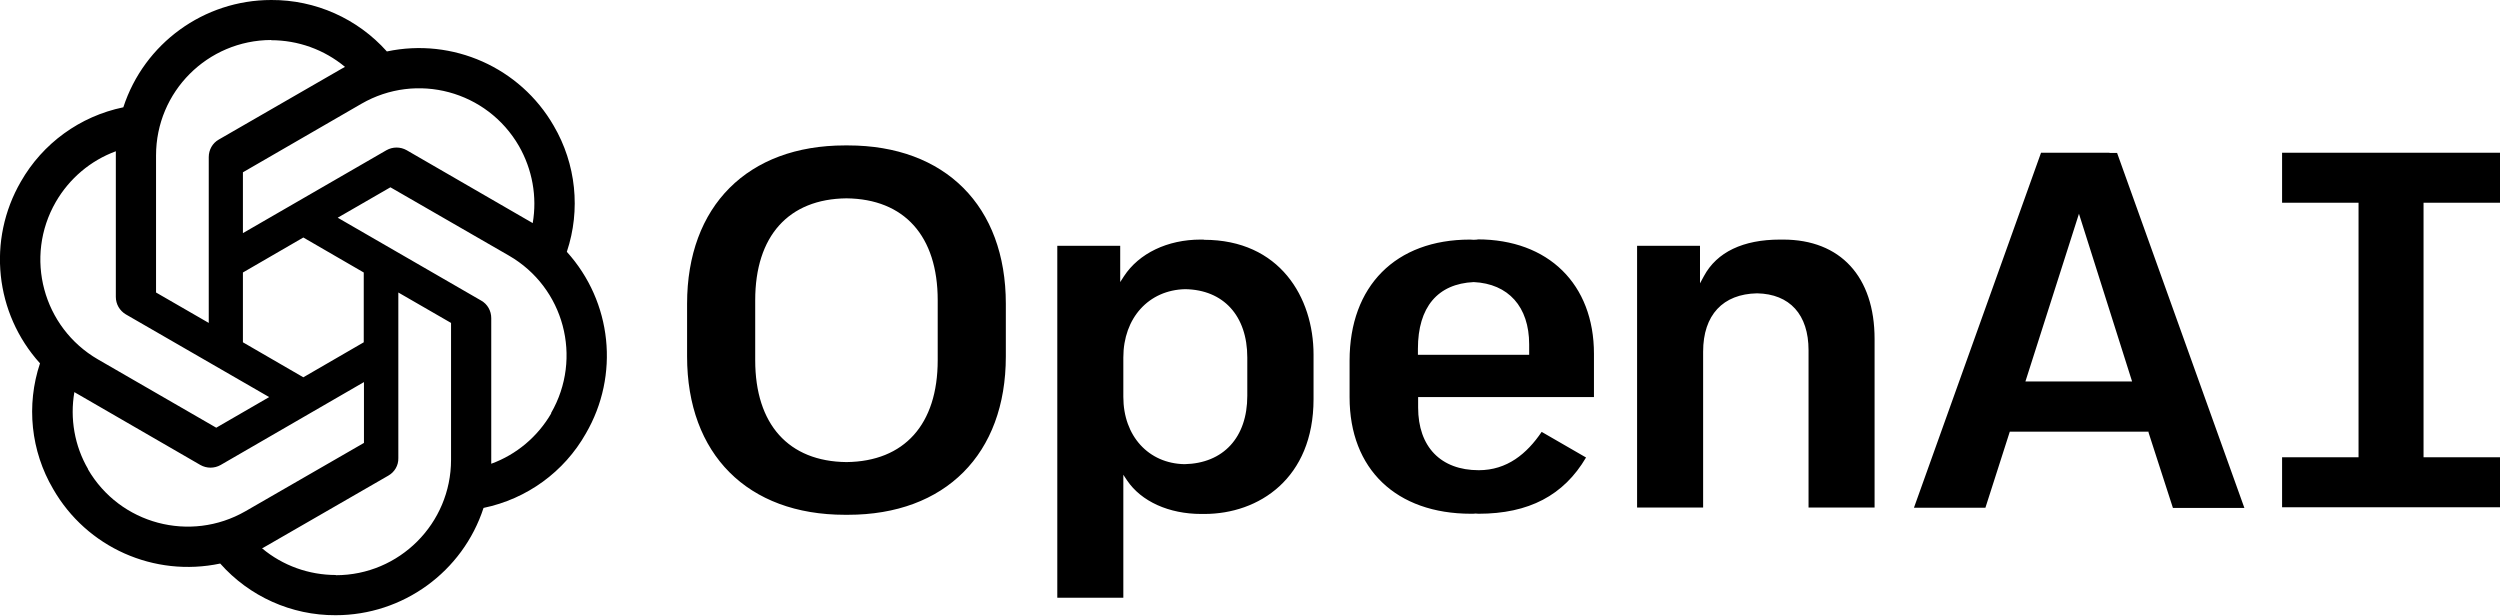
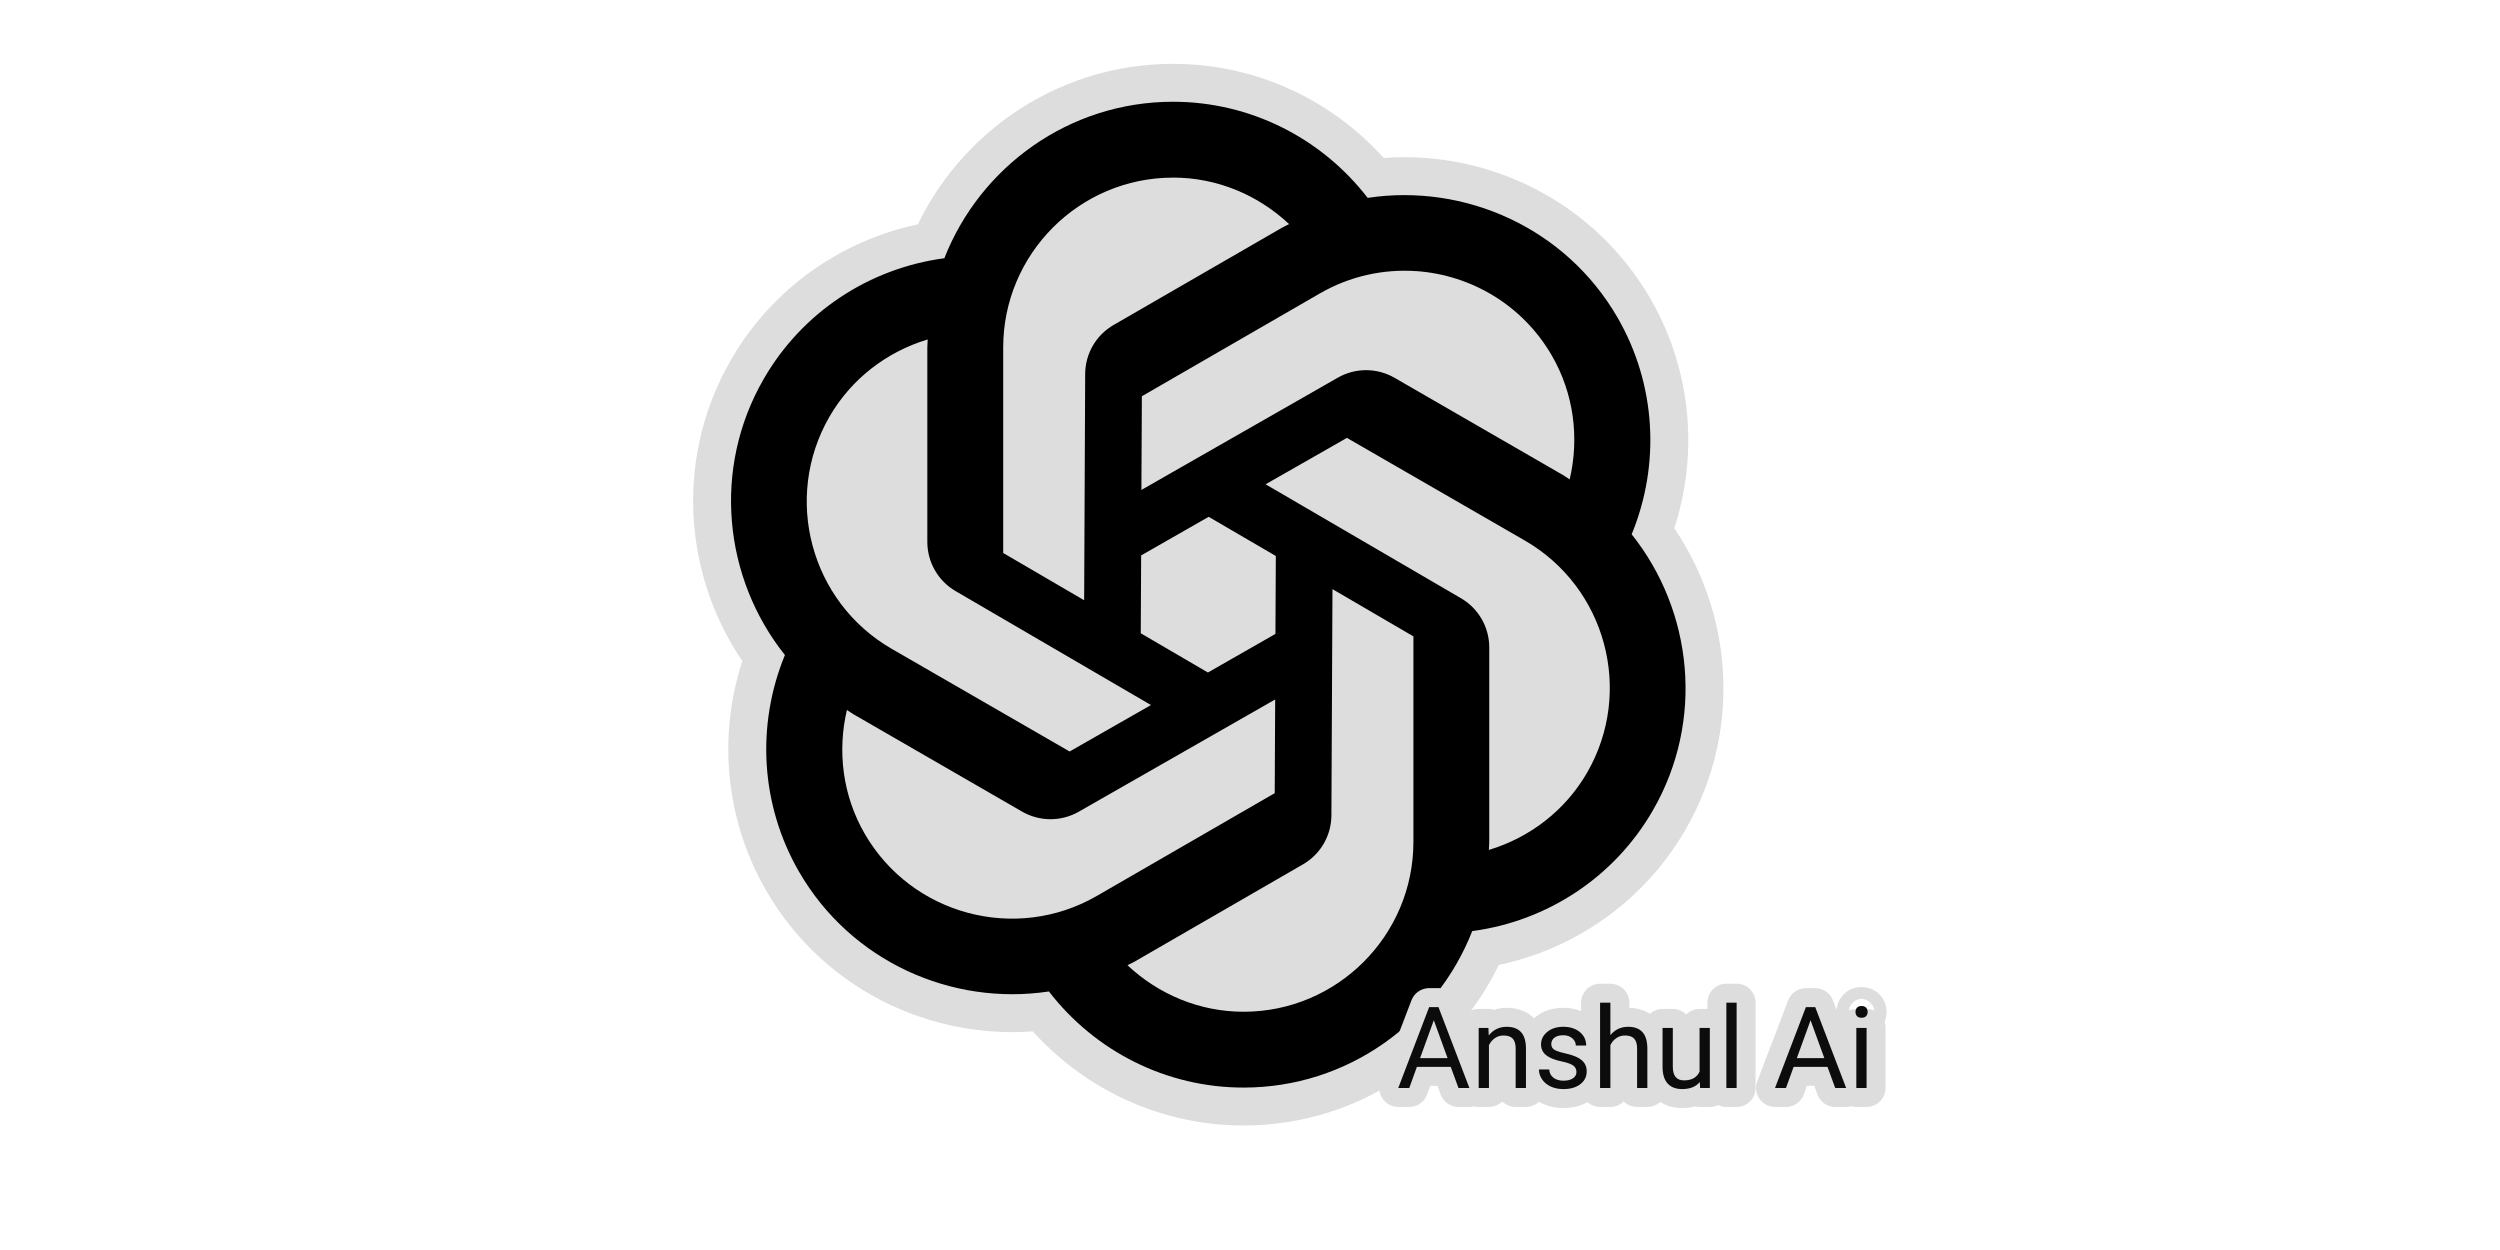
- <svg xmlns="http://www.w3.org/2000/svg" id="openai-horizontal" viewBox="0 0 120 29.53">
-   <path d="M40.7,6.98s-.05,0-.07,0c-.02,0-.05,0-.07,0-4.67,0-7.58,2.91-7.58,7.6v2.53c0,4.69,2.9,7.6,7.58,7.6,.02,0,.05,0,.07,0,.02,0,.05,0,.07,0,4.67,0,7.58-2.91,7.58-7.6v-2.53c0-4.69-2.91-7.6-7.58-7.6Zm4.31,10.31c0,3.08-1.6,4.86-4.38,4.89-2.78-.03-4.38-1.81-4.38-4.89v-2.88c0-3.08,1.6-4.86,4.38-4.89,2.78,.03,4.38,1.81,4.38,4.89v2.88Zm40.57-5.79s-.06,0-.09,0c-.02,0-.03,0-.05,0-1.77,0-3.03,.6-3.65,1.75l-.19,.35v-1.8h-3.02v12.56h3.17v-7.48c0-1.76,.95-2.77,2.59-2.8,1.57,.03,2.47,1.02,2.47,2.73v7.55h3.17v-8.09c0-2.99-1.64-4.77-4.39-4.77Zm34.42-1.77v-2.4h-10.46v2.4h3.67v12.22h-3.67v2.4h10.46v-2.4h-3.67V9.73h3.67Zm-18.75-2.4h0s-3.28,0-3.28,0l-6.1,17.04h3.43l1.17-3.65h6.66v.04s1.17,3.62,1.17,3.62h3.43l-6.11-17.04h-.36Zm-4.03,10.98l2.57-8.05,2.55,8.05h-5.12Zm-39.45-6.81s-.05,0-.07,0c-.03,0-.05,0-.07,0-1.59,0-2.96,.66-3.68,1.76l-.18,.28v-1.74h-3.02V28.69h3.17v-5.9l.18,.27c.68,1.01,2.01,1.61,3.56,1.61,.03,0,.05,0,.08,0,.02,0,.04,0,.07,0,2.61,0,5.24-1.7,5.24-5.51v-2.14c0-2.74-1.62-5.51-5.26-5.51Zm2.1,7.5c0,2-1.15,3.24-3.01,3.28-1.73-.03-2.94-1.35-2.94-3.23v-1.89c0-1.9,1.22-3.24,2.97-3.28,1.84,.03,2.98,1.28,2.98,3.28v1.84Zm11.05-7.5h0c-.06,0-.12,.01-.18,.01-.06,0-.12-.01-.18-.01h0c-3.57,0-5.78,2.23-5.78,5.81v1.76c0,3.45,2.24,5.59,5.83,5.59,.08,0,.15,0,.22-.01,.05,0,.09,.01,.14,.01,2.41,0,4.09-.88,5.16-2.7l-2.13-1.23c-.71,1.05-1.66,1.84-3.02,1.84-1.82,0-2.91-1.12-2.91-3.01v-.5h8.44v-2.08c0-3.34-2.19-5.49-5.59-5.49Zm-2.86,5.54v-.3c0-2,.95-3.12,2.68-3.2,1.66,.08,2.66,1.18,2.66,2.99v.5s-5.34,0-5.34,0Z" />
-   <path d="M27.21,12.08c.67-2.01,.44-4.21-.63-6.04-1.61-2.8-4.85-4.24-8.01-3.57C17.16,.89,15.14-.01,13.02,0c-3.23,0-6.1,2.08-7.1,5.15-2.08,.43-3.87,1.73-4.92,3.57-1.62,2.8-1.25,6.32,.92,8.72-.67,2.01-.44,4.21,.63,6.03,1.61,2.81,4.85,4.25,8.02,3.58,1.4,1.58,3.42,2.49,5.54,2.48,3.23,0,6.1-2.08,7.1-5.15,2.08-.43,3.87-1.73,4.91-3.57,1.63-2.8,1.26-6.32-.91-8.72Zm-2.3-5.07c.64,1.12,.88,2.43,.66,3.7-.04-.03-.12-.07-.17-.1l-5.88-3.4c-.3-.17-.67-.17-.97,0l-6.89,3.98v-2.92l5.69-3.29c2.65-1.53,6.03-.62,7.56,2.03Zm-13.25,6.07l2.9-1.68,2.9,1.68v3.35l-2.9,1.68-2.9-1.68v-3.35ZM13.01,1.93c1.3,0,2.55,.45,3.55,1.28-.04,.02-.12,.07-.18,.1l-5.88,3.39c-.3,.17-.48,.49-.48,.84v7.96l-2.53-1.46V7.46c0-3.06,2.47-5.53,5.53-5.54ZM2.68,9.69h0c.65-1.12,1.66-1.98,2.88-2.43v6.99c0,.35,.18,.66,.48,.84l6.88,3.97-2.54,1.47-5.68-3.28c-2.64-1.53-3.55-4.91-2.02-7.56Zm1.55,12.83h0c-.65-1.11-.88-2.43-.66-3.7,.04,.03,.12,.07,.17,.1l5.88,3.4c.3,.17,.67,.17,.97,0l6.88-3.98v2.92l-5.69,3.28c-2.65,1.52-6.03,.62-7.56-2.02Zm11.89,5.08c-1.29,0-2.55-.45-3.54-1.28,.04-.02,.13-.07,.18-.1l5.88-3.39c.3-.17,.49-.49,.48-.84v-7.95l2.53,1.46v6.57c0,3.06-2.48,5.54-5.53,5.54Zm10.34-7.76c-.65,1.12-1.67,1.98-2.88,2.42v-6.99c0-.35-.18-.67-.48-.84h0l-6.89-3.98,2.53-1.46,5.69,3.28c2.65,1.53,3.55,4.91,2.02,7.56Z" />
+ <svg xmlns="http://www.w3.org/2000/svg" x="10px" y="10px" width="800" height="400" viewBox="0,0,256,256">
+   <g transform="translate(11.52,11.52) scale(0.91,0.91)">
+     <g fill="none" fill-rule="nonzero" stroke="none" stroke-width="none" stroke-linecap="butt" stroke-linejoin="none" stroke-miterlimit="10" stroke-dasharray="" stroke-dashoffset="0" font-family="none" font-weight="none" font-size="none" text-anchor="none" style="mix-blend-mode: normal">
+       <path transform="translate(-9.38667,-6.82667) scale(8.53333,8.53333)" d="M19.203,4.535c2.561,-0.387 5.222,0.787 6.592,3.16c1.016,1.761 1.131,3.869 0.371,5.713c1.614,2.024 1.926,4.913 0.557,7.285c-1.017,1.762 -2.784,2.916 -4.762,3.18c-0.945,2.411 -3.292,4.127 -6.031,4.127c-2.034,0 -3.915,-0.955 -5.133,-2.535c-2.561,0.387 -5.222,-0.787 -6.592,-3.16c-1.016,-1.761 -1.131,-3.869 -0.371,-5.713c-1.614,-2.024 -1.926,-4.913 -0.557,-7.285c1.017,-1.762 2.784,-2.916 4.762,-3.18c0.945,-2.411 3.292,-4.127 6.031,-4.127c2.034,0 3.915,0.955 5.133,2.535z" id="strokeMainSVG" fill="#dddddd" stroke="#dddddd" stroke-width="2" stroke-linejoin="round" />
+       <g transform="translate(-9.38667,-6.82667) scale(8.53333,8.53333)" fill="#000000" stroke="none" stroke-width="1" stroke-linejoin="miter">
+         <path d="M14.07,2c-2.74,0 -5.086,1.716 -6.031,4.127c-1.978,0.264 -3.745,1.418 -4.762,3.18c-1.37,2.372 -1.057,5.261 0.557,7.285c-0.759,1.844 -0.645,3.952 0.371,5.713c1.37,2.373 4.031,3.547 6.592,3.16c1.218,1.58 3.099,2.535 5.133,2.535c2.74,0 5.086,-1.716 6.031,-4.127c1.978,-0.264 3.745,-1.418 4.762,-3.18c1.37,-2.372 1.057,-5.261 -0.557,-7.285c0.759,-1.844 0.645,-3.952 -0.371,-5.713c-1.37,-2.373 -4.031,-3.547 -6.592,-3.16c-1.218,-1.58 -3.099,-2.535 -5.133,-2.535zM14.07,4c1.156,0 2.24,0.455 3.061,1.227c-0.063,0.033 -0.128,0.06 -0.189,0.096l-4.439,2.564c-0.462,0.266 -0.748,0.759 -0.75,1.293l-0.027,5.967l-2.135,-1.246v-5.42c0,-2.47 2.01,-4.48 4.48,-4.48zM20.492,6.467c1.435,0.102 2.798,0.892 3.57,2.229c0.578,1.001 0.727,2.167 0.469,3.264c-0.061,-0.038 -0.117,-0.081 -0.18,-0.117l-4.441,-2.564c-0.462,-0.266 -1.031,-0.267 -1.494,-0.002l-5.18,2.961l0.012,-2.471l4.693,-2.711c0.802,-0.463 1.69,-0.649 2.551,-0.588zM7.6,8.268c-0.002,0.071 -0.01,0.141 -0.01,0.213v5.127c0,0.534 0.283,1.028 0.744,1.297l5.154,3.006l-2.145,1.225l-4.695,-2.709c-2.139,-1.235 -2.874,-3.982 -1.639,-6.121c0.578,-1 1.512,-1.712 2.59,-2.037zM18.656,10.865l4.695,2.709c2.139,1.235 2.874,3.982 1.639,6.121c-0.578,1 -1.512,1.712 -2.59,2.037c0.002,-0.071 0.01,-0.141 0.01,-0.213v-5.127c0,-0.534 -0.283,-1.028 -0.744,-1.297l-5.154,-3.006zM15.01,12.947l1.771,1.033l-0.01,2.055l-1.781,1.018l-1.771,-1.035l0.01,-2.053zM18.275,14.854l2.135,1.246v5.42c0,2.47 -2.01,4.48 -4.48,4.48c-1.156,0 -2.24,-0.455 -3.061,-1.227c0.063,-0.033 0.128,-0.06 0.189,-0.096l4.439,-2.564c0.462,-0.266 0.748,-0.759 0.75,-1.293zM16.764,17.764l-0.012,2.471l-4.693,2.711c-2.139,1.235 -4.886,0.498 -6.121,-1.641c-0.578,-1.001 -0.727,-2.167 -0.469,-3.264c0.061,0.038 0.117,0.081 0.18,0.117l4.441,2.564c0.462,0.266 1.031,0.267 1.494,0.002z" />
+       </g>
+     </g>
+     <g fill="none" fill-rule="nonzero" stroke="none" stroke-width="none" stroke-linecap="butt" stroke-linejoin="none" stroke-miterlimit="10" stroke-dasharray="" stroke-dashoffset="0" font-family="none" font-weight="none" font-size="none" text-anchor="none" style="mix-blend-mode: normal">
+       <path d="M174.917,232.195l-1.74,-4.75h-7.62l-1.71,4.75h-2.48l6.95,-18.2h2.1l6.96,18.2zM169.367,216.955l-3.09,8.52h6.19zM179.467,218.675h2.19l0.07,1.7c1.033,-1.3 2.383,-1.95 4.05,-1.95c2.86,0 4.303,1.61 4.33,4.83v8.94h-2.32v-8.95c-0.007,-0.973 -0.227,-1.693 -0.66,-2.16c-0.44,-0.467 -1.123,-0.7 -2.05,-0.7c-0.747,0 -1.403,0.2 -1.97,0.6c-0.567,0.4 -1.01,0.923 -1.33,1.57v9.64h-2.31zM201.467,228.605c0,-0.62 -0.237,-1.103 -0.71,-1.45c-0.467,-0.347 -1.287,-0.647 -2.46,-0.9c-1.173,-0.247 -2.103,-0.547 -2.79,-0.9c-0.687,-0.347 -1.193,-0.763 -1.52,-1.25c-0.327,-0.48 -0.49,-1.053 -0.49,-1.72c0,-1.107 0.467,-2.043 1.4,-2.81c0.94,-0.767 2.14,-1.15 3.6,-1.15c1.527,0 2.77,0.393 3.73,1.18c0.953,0.793 1.43,1.807 1.43,3.04h-2.33c0,-0.633 -0.267,-1.18 -0.8,-1.64c-0.54,-0.453 -1.217,-0.68 -2.03,-0.68c-0.847,0 -1.507,0.183 -1.98,0.55c-0.473,0.367 -0.71,0.843 -0.71,1.43c0,0.56 0.22,0.983 0.66,1.27c0.44,0.28 1.237,0.55 2.39,0.81c1.16,0.26 2.097,0.567 2.81,0.92c0.72,0.36 1.25,0.793 1.59,1.3c0.347,0.5 0.52,1.113 0.52,1.84c0,1.207 -0.483,2.177 -1.45,2.91c-0.967,0.727 -2.22,1.09 -3.76,1.09c-1.087,0 -2.047,-0.19 -2.88,-0.57c-0.833,-0.387 -1.483,-0.923 -1.95,-1.61c-0.473,-0.687 -0.71,-1.43 -0.71,-2.23h2.32c0.04,0.773 0.35,1.387 0.93,1.84c0.58,0.453 1.343,0.68 2.29,0.68c0.873,0 1.577,-0.177 2.11,-0.53c0.527,-0.353 0.79,-0.827 0.79,-1.42zM209.107,212.995v7.31c1.027,-1.253 2.36,-1.88 4,-1.88c2.86,0 4.3,1.61 4.32,4.83v8.94h-2.31v-8.95c-0.007,-0.973 -0.23,-1.693 -0.67,-2.16c-0.44,-0.467 -1.12,-0.7 -2.04,-0.7c-0.753,0 -1.413,0.2 -1.98,0.6c-0.567,0.4 -1.007,0.923 -1.32,1.57v9.64h-2.32v-19.2zM229.297,232.195l-0.06,-1.34c-0.893,1.06 -2.213,1.59 -3.96,1.59c-1.44,0 -2.537,-0.42 -3.29,-1.26c-0.753,-0.833 -1.133,-2.07 -1.14,-3.71v-8.8h2.31v8.73c0,2.053 0.833,3.08 2.5,3.08c1.767,0 2.94,-0.66 3.52,-1.98v-9.83h2.31v13.52zM237.517,212.995v19.2h-2.31v-19.2zM259.707,232.195l-1.74,-4.75h-7.62l-1.72,4.75h-2.47l6.95,-18.2h2.1l6.96,18.2zM254.157,216.955l-3.09,8.52h6.19zM266.767,218.675v13.52h-2.31v-13.52zM264.267,215.085c0,-0.373 0.113,-0.69 0.34,-0.95c0.233,-0.26 0.573,-0.39 1.02,-0.39c0.453,0 0.797,0.13 1.03,0.39c0.233,0.26 0.35,0.577 0.35,0.95c0,0.373 -0.117,0.687 -0.35,0.94c-0.233,0.247 -0.577,0.37 -1.03,0.37c-0.447,0 -0.787,-0.123 -1.02,-0.37c-0.227,-0.253 -0.34,-0.567 -0.34,-0.94z" id="strokeMainSVG" fill="#dddddd" stroke="#dddddd" stroke-width="8.533" stroke-linejoin="round" />
+       <g fill="#0d0c0d" stroke="none" stroke-width="1" stroke-linejoin="miter">
+         <path d="M174.917,232.195l-1.74,-4.75h-7.62l-1.71,4.75h-2.48l6.95,-18.2h2.1l6.96,18.2zM169.367,216.955l-3.09,8.52h6.19zM179.467,218.675h2.19l0.07,1.7c1.033,-1.3 2.383,-1.95 4.05,-1.95v0c2.86,0 4.303,1.61 4.33,4.83v0v8.94h-2.32v-8.95c-0.007,-0.973 -0.227,-1.693 -0.66,-2.16c-0.44,-0.467 -1.123,-0.7 -2.05,-0.7v0c-0.747,0 -1.403,0.2 -1.97,0.6c-0.567,0.4 -1.01,0.923 -1.33,1.57v0v9.64h-2.31zM201.467,228.605v0c0,-0.62 -0.237,-1.103 -0.71,-1.45c-0.467,-0.347 -1.287,-0.647 -2.46,-0.9c-1.173,-0.247 -2.103,-0.547 -2.79,-0.9c-0.687,-0.347 -1.193,-0.763 -1.52,-1.25c-0.327,-0.48 -0.49,-1.053 -0.49,-1.72v0c0,-1.107 0.467,-2.043 1.4,-2.81c0.94,-0.767 2.14,-1.15 3.6,-1.15v0c1.527,0 2.77,0.393 3.73,1.18c0.953,0.793 1.43,1.807 1.43,3.04v0h-2.33c0,-0.633 -0.267,-1.18 -0.8,-1.64c-0.54,-0.453 -1.217,-0.68 -2.03,-0.68v0c-0.847,0 -1.507,0.183 -1.98,0.55c-0.473,0.367 -0.71,0.843 -0.71,1.43v0c0,0.56 0.22,0.983 0.66,1.27c0.44,0.28 1.237,0.55 2.39,0.81c1.16,0.26 2.097,0.567 2.81,0.92c0.72,0.36 1.25,0.793 1.59,1.3c0.347,0.5 0.52,1.113 0.52,1.84v0c0,1.207 -0.483,2.177 -1.45,2.91c-0.967,0.727 -2.22,1.09 -3.76,1.09v0c-1.087,0 -2.047,-0.19 -2.88,-0.57c-0.833,-0.387 -1.483,-0.923 -1.95,-1.61c-0.473,-0.687 -0.71,-1.43 -0.71,-2.23v0h2.32c0.04,0.773 0.35,1.387 0.93,1.84c0.58,0.453 1.343,0.68 2.29,0.68v0c0.873,0 1.577,-0.177 2.11,-0.53c0.527,-0.353 0.79,-0.827 0.79,-1.42zM209.107,212.995v7.31c1.027,-1.253 2.36,-1.88 4,-1.88v0c2.86,0 4.3,1.61 4.32,4.83v0v8.94h-2.31v-8.95c-0.007,-0.973 -0.23,-1.693 -0.67,-2.16c-0.44,-0.467 -1.12,-0.7 -2.04,-0.7v0c-0.753,0 -1.413,0.2 -1.98,0.6c-0.567,0.4 -1.007,0.923 -1.32,1.57v0v9.64h-2.32v-19.2zM229.297,232.195l-0.06,-1.34c-0.893,1.06 -2.213,1.59 -3.96,1.59v0c-1.44,0 -2.537,-0.42 -3.29,-1.26c-0.753,-0.833 -1.133,-2.07 -1.14,-3.71v0v-8.8h2.31v8.73c0,2.053 0.833,3.08 2.5,3.08v0c1.767,0 2.94,-0.66 3.52,-1.98v0v-9.83h2.31v13.52zM237.517,212.995v19.2h-2.31v-19.2zM259.707,232.195l-1.74,-4.75h-7.62l-1.72,4.75h-2.47l6.95,-18.2h2.1l6.96,18.2zM254.157,216.955l-3.09,8.52h6.19zM266.767,218.675v13.52h-2.31v-13.52zM264.267,215.085v0c0,-0.373 0.113,-0.69 0.34,-0.95c0.233,-0.26 0.573,-0.39 1.02,-0.39c0.453,0 0.797,0.13 1.03,0.39c0.233,0.26 0.35,0.577 0.35,0.95c0,0.373 -0.117,0.687 -0.35,0.94c-0.233,0.247 -0.577,0.37 -1.03,0.37c-0.447,0 -0.787,-0.123 -1.02,-0.37c-0.227,-0.253 -0.34,-0.567 -0.34,-0.94z" />
+       </g>
+     </g>
+   </g>
</svg>
